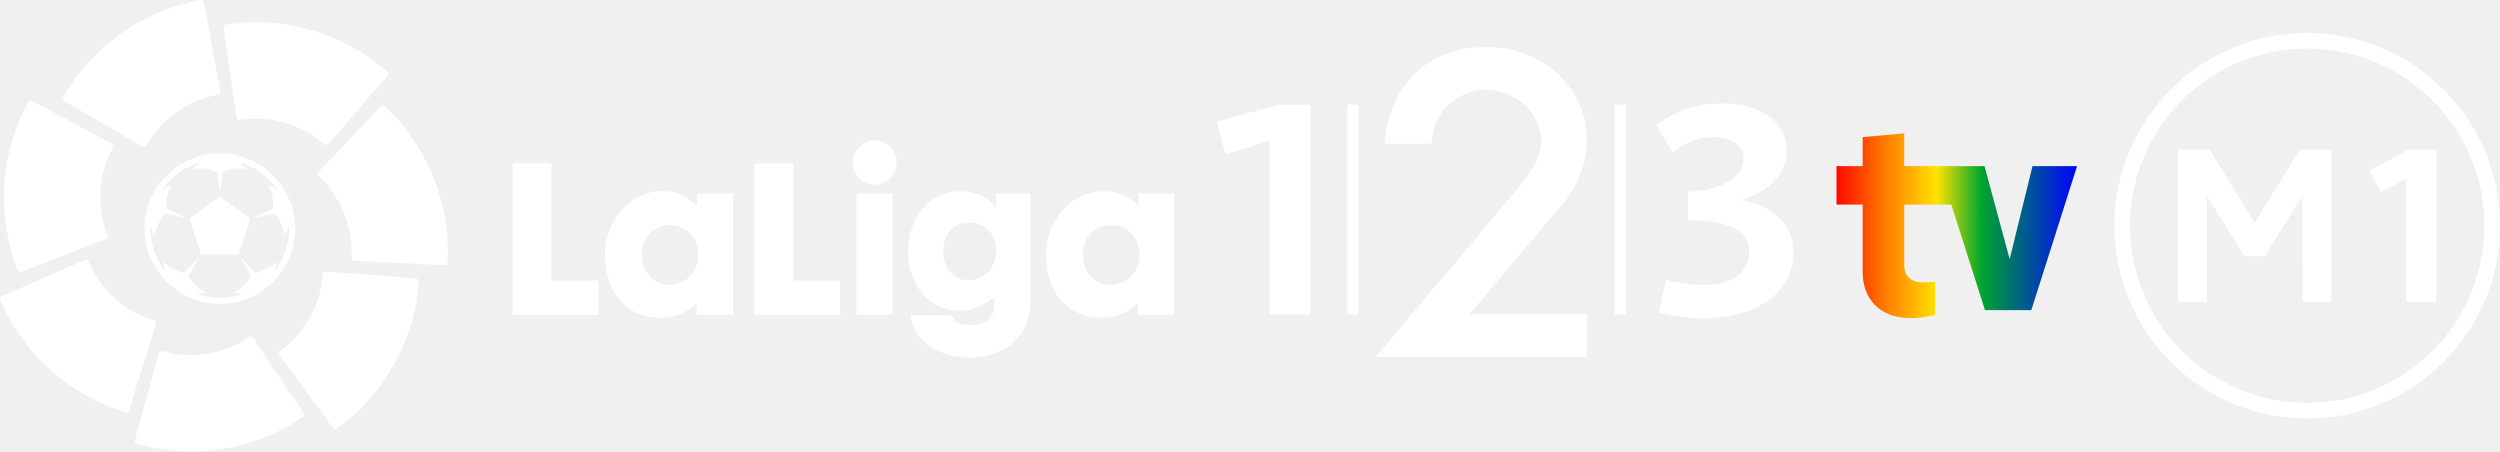
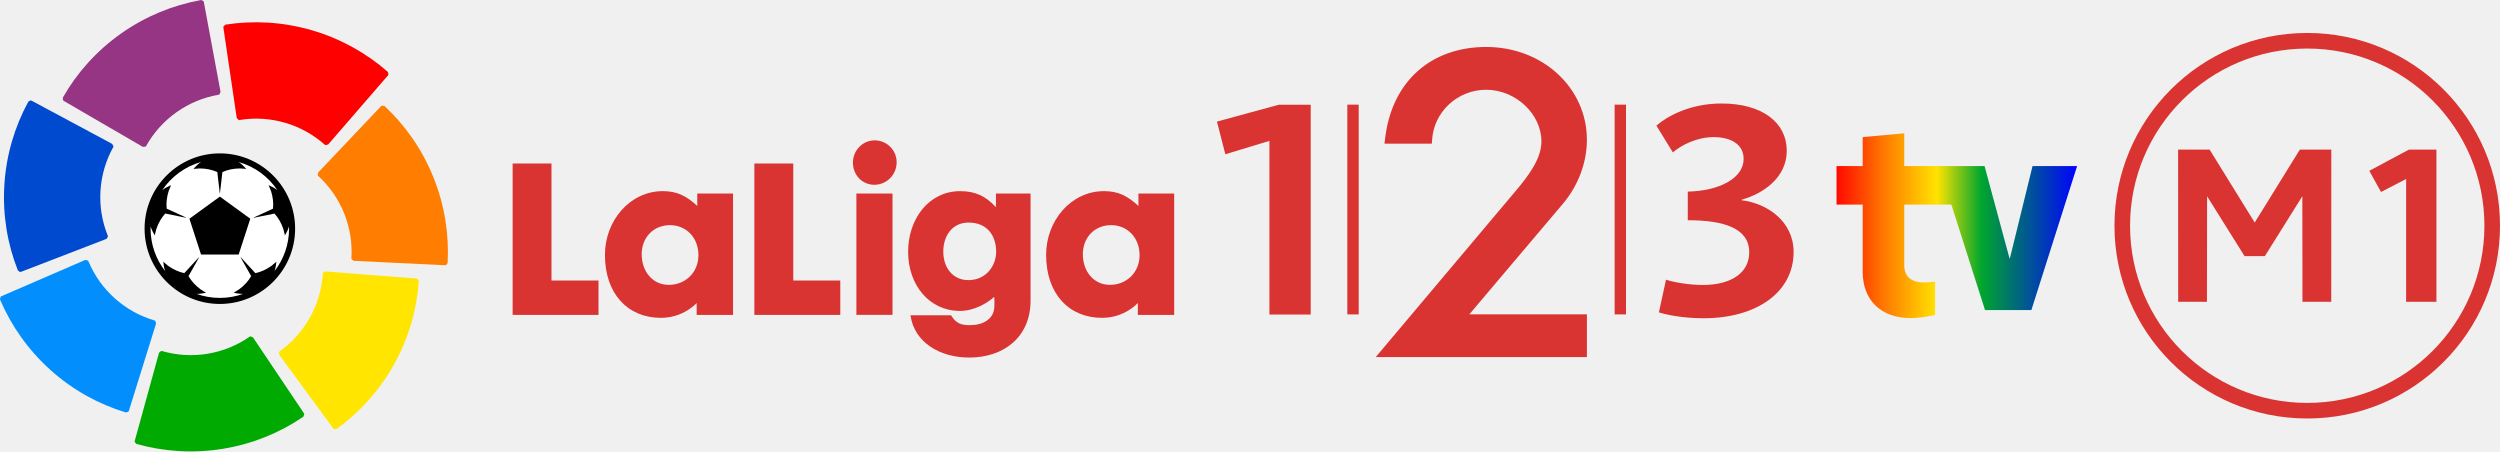
- <svg xmlns="http://www.w3.org/2000/svg" version="1.1" viewBox="0 0 5349.9 966" xml:space="preserve">
+ <svg xmlns="http://www.w3.org/2000/svg" width="5349.7" height="965.98" version="1.1" viewBox="0 0 5349.7 965.98" xml:space="preserve">
  <defs>
-     <linearGradient id="a" x1="798.43" x2="867.92" y1="707.66" y2="707.66" gradientTransform="matrix(5.5562 0 0 5.5562 -1220.7 -2927.1)" gradientUnits="userSpaceOnUse">
+     <linearGradient id="a-1" x1="798.43" x2="867.92" y1="707.66" y2="707.66" gradientTransform="matrix(1.3333,0,0,-1.3333,-357.22,1030.5)" gradientUnits="userSpaceOnUse">
      <stop stop-color="#ff0900" offset="0" />
      <stop stop-color="#ff7900" offset=".197" />
      <stop stop-color="#ffe300" offset=".417" />
      <stop stop-color="#00a62d" offset=".602" />
      <stop stop-color="#0002ff" offset="1" />
    </linearGradient>
  </defs>
-   <g transform="matrix(1.3333 0 0 -1.3333 -357.22 1822.6)">
-     <g transform="matrix(5.5562 0 0 5.5562 -1220.7 -2927.1)" fill="#fff">
-       <g transform="matrix(8.8364 0 0 8.8364 286.07 744.67)">
-         <path d="m0 0 4e-3 -0.085 0.032-0.028 2.572-1.495 6e-3 -3e-3 0.087 6e-3 0.021 0.021 7e-3 0.012c0.237 0.421 0.568 0.796 0.988 1.094 0.421 0.298 0.888 0.485 1.365 0.568l0.01 2e-3 0.029 0.014 0.034 0.081-1e-3 5e-3 -0.544 2.925-1e-3 6e-3 -0.015 0.033-0.076 0.033-7e-3 -2e-3c-0.909-0.165-1.809-0.528-2.612-1.096-0.805-0.57-1.441-1.287-1.899-2.091" fill="#fff" fill-rule="evenodd" />
+   <g transform="matrix(5.5561 0 0 5.5561 .045271 -.32337)">
+     <g transform="matrix(11.782,0,0,-11.782,84.662,59.124)" fill="#fff">
+       <path d="m0 0c-1.357 0-2.461-1.104-2.461-2.461 0-1.358 1.104-2.462 2.461-2.462s2.461 1.104 2.461 2.462c0 1.357-1.104 2.461-2.461 2.461" fill="#fff" fill-rule="evenodd" />
+     </g>
+     <g transform="matrix(11.782,0,0,-11.782,24.197,37.631)" fill="#963583">
+       <path d="m0 0 4e-3 -0.085 0.032-0.028 2.572-1.495 6e-3 -3e-3 0.087 6e-3 0.021 0.021 7e-3 0.012c0.237 0.421 0.568 0.796 0.988 1.094 0.421 0.298 0.888 0.485 1.365 0.568l0.01 2e-3 0.029 0.014 0.034 0.081-1e-3 5e-3 -0.544 2.925-1e-3 6e-3 -0.015 0.033-0.076 0.033-7e-3 -2e-3c-0.909-0.165-1.809-0.528-2.612-1.096-0.805-0.57-1.441-1.287-1.899-2.091" fill="#963583" fill-rule="evenodd" />
+     </g>
+     <g transform="matrix(11.782,0,0,-11.782,6.8776,104.22)" fill="#004ad0">
+       <path d="m0 0 0.07-0.05 0.041 8e-3 2.775 1.07 7e-3 1e-3 0.051 0.073-4e-3 0.029-5e-3 0.014c-0.18 0.448-0.266 0.94-0.235 1.454 0.031 0.516 0.177 0.997 0.411 1.421l5e-3 9e-3 8e-3 0.031-0.042 0.078-5e-3 2e-3 -2.622 1.406-5e-3 3e-3 -0.034 9e-3 -0.075-0.039-3e-3 -7e-3 1e-3 1e-3c-0.442-0.812-0.722-1.74-0.781-2.723-0.06-0.984 0.102-1.93 0.442-2.789" fill="#004ad0" fill-rule="evenodd" />
+     </g>
+     <g transform="matrix(11.782,0,0,-11.782,48.463,158.91)" fill="#028ffd">
+       <path d="m0 0 0.082 0.023 0.019 0.037 0.885 2.841 2e-3 6e-3 -0.024 0.084-0.026 0.015-0.013 4e-3c-0.462 0.138-0.903 0.377-1.287 0.72-0.384 0.344-0.67 0.758-0.858 1.204l-3e-3 9e-3 -0.019 0.026-0.088 0.015-5e-3 -2e-3 -2.73-1.181-6e-3 -3e-3 -0.028-0.021-0.015-0.083 2e-3 -6e-3c0.363-0.85 0.917-1.646 1.651-2.303 0.733-0.658 1.576-1.118 2.461-1.385" fill="#028ffd" fill-rule="evenodd" />
+     </g>
+     <g transform="matrix(11.782,0,0,-11.782,116.81,160.55)" fill="#0a0">
+       <path d="m0 0 0.033 0.079-0.016 0.038-1.658 2.47-4e-3 6e-3 -0.081 0.034-0.028-0.01-0.011-8e-3c-0.397-0.275-0.86-0.468-1.367-0.552-0.51-0.083-1.011-0.047-1.477 0.087l-0.01 3e-3 -0.031 1e-3 -0.067-0.059-1e-3 -5e-3 -0.791-2.869-2e-3 -4e-3 -1e-3 -0.037 0.055-0.063 7e-3 -2e-3h-1e-3c0.889-0.25 1.857-0.317 2.829-0.157 0.972 0.159 1.859 0.526 2.622 1.048" fill="#0a0" fill-rule="evenodd" />
+     </g>
+     <g transform="matrix(11.782,0,0,-11.782,161.3,108.34)" fill="#ffe500">
+       <path d="m0 0-0.041 0.075-0.04 0.01-2.966 0.232-6e-3 1e-3 -0.077-0.043-0.01-0.029v-0.014c-0.032-0.482-0.166-0.964-0.416-1.414-0.251-0.452-0.59-0.823-0.983-1.104l-9e-3 -7e-3 -0.021-0.024 5e-3 -0.088 3e-3 -5e-3 1.76-2.399 2e-3 -4e-3 0.029-0.024 0.083 4e-3 5e-3 4e-3c0.749 0.543 1.401 1.26 1.879 2.121 0.478 0.862 0.739 1.785 0.803 2.707" fill="#ffe500" fill-rule="evenodd" />
+     </g>
+     <g transform="matrix(11.782,0,0,-11.782,148.1,40.898)" fill="#ff7d00">
+       <path d="m0 0-0.084 0.015-0.034-0.024-2.048-2.159-5e-3 -5e-3 -0.014-0.086 0.016-0.025 0.01-0.01c0.355-0.328 0.644-0.736 0.838-1.213 0.193-0.479 0.267-0.976 0.238-1.46l-1e-3 -0.01 7e-3 -0.031 0.071-0.052h5e-3l2.973-0.144h4e-3l0.036 6e-3 0.05 0.067v8e-3c0.05 0.922-0.096 1.88-0.465 2.794s-0.921 1.698-1.597 2.329" fill="#ff7d00" fill-rule="evenodd" />
+     </g>
+     <g transform="matrix(11.782,0,0,-11.782,86.809,9.5522)" fill="#f00">
+       <path d="m0 0-0.063-0.058-3e-3 -0.041 0.435-2.944 1e-3 -6e-3 0.059-0.065 0.03-3e-3 0.014 2e-3c0.476 0.077 0.976 0.053 1.47-0.09 0.497-0.143 0.934-0.392 1.297-0.713l7e-3 -6e-3 0.028-0.015 0.085 0.024 4e-3 4e-3 1.948 2.25 3e-3 3e-3 0.016 0.033-0.021 0.081-6e-3 4e-3h1e-3c-0.696 0.608-1.541 1.085-2.486 1.359-0.947 0.273-1.905 0.324-2.819 0.181" fill="#f00" fill-rule="evenodd" />
+     </g>
+     <g transform="matrix(11.782,0,0,-11.782,84.662,59.124)">
+       <path d="m0 0c-1.357 0-2.461-1.104-2.461-2.461 0-1.358 1.104-2.462 2.461-2.462s2.461 1.104 2.461 2.462c0 1.357-1.104 2.461-2.461 2.461m1.788-3.848c0.037 0.099 0.049 0.216 0.061 0.306l-0.16-0.134c-0.169-0.122-0.352-0.203-0.527-0.24l-0.477 0.519-6e-3 -4e-3 0.345-0.612c-0.09-0.157-0.223-0.308-0.396-0.433l-0.176-0.111c0.089-0.016 0.203-0.04 0.309-0.036-0.237-0.086-0.494-0.132-0.761-0.132-0.268 0-0.524 0.046-0.763 0.132 0.107-5e-3 0.221 0.02 0.311 0.036l-0.177 0.111c-0.171 0.125-0.305 0.276-0.395 0.433l0.345 0.612-6e-3 4e-3 -0.477-0.518c-0.176 0.036-0.358 0.117-0.528 0.239l-0.159 0.134c0.012-0.091 0.023-0.208 0.062-0.308-0.299 0.384-0.477 0.864-0.477 1.389l2e-3 0.074c0.027-0.107 0.089-0.212 0.133-0.295l0.051 0.202c0.066 0.203 0.169 0.378 0.293 0.513l0.681-0.138 2e-3 7e-3 -0.636 0.291c-0.019 0.178 1e-3 0.376 0.065 0.574l0.078 0.194c-0.087-0.042-0.203-0.093-0.289-0.166 0.297 0.444 0.746 0.776 1.272 0.924-0.098-0.058-0.183-0.155-0.252-0.227l0.208 0.015c0.211 0 0.408-0.044 0.573-0.118l0.08-0.689h7e-3l0.08 0.689c0.164 0.074 0.361 0.118 0.572 0.118l0.208-0.015c-0.069 0.071-0.154 0.168-0.252 0.226 0.526-0.148 0.974-0.479 1.27-0.922-0.085 0.072-0.2 0.123-0.287 0.165l0.078-0.194c0.064-0.199 0.084-0.396 0.065-0.575l-0.635-0.291 2e-3 -7e-3 0.681 0.138c0.123-0.134 0.226-0.31 0.292-0.512l0.05-0.202c0.045 0.083 0.107 0.187 0.133 0.293l2e-3 -0.072c0-0.524-0.178-1.005-0.475-1.387" fill-rule="evenodd" />
+     </g>
+     <g transform="matrix(11.782,0,0,-11.782,72.943,84.297)">
+       <path d="m0 0 0.38-1.17h1.23l0.38 1.17-0.995 0.723" fill-rule="evenodd" />
+     </g>
+     <g fill="#da3432">
+       <g transform="matrix(11.782,0,0,-11.782,230.5,121.34)">
+         <path d="m0 0h-2.807v4.949h1.27v-3.825h1.537" fill="#da3432" fill-rule="evenodd" />
      </g>
-       <g transform="matrix(8.8364 0 0 8.8364 273.08 694.73)">
-         <path d="m0 0 0.07-0.05 0.041 8e-3 2.775 1.07 7e-3 1e-3 0.051 0.073-4e-3 0.029-5e-3 0.014c-0.18 0.448-0.266 0.94-0.235 1.454 0.031 0.516 0.177 0.997 0.411 1.421l5e-3 9e-3 8e-3 0.031-0.042 0.078-5e-3 2e-3 -2.622 1.406-5e-3 3e-3 -0.034 9e-3 -0.075-0.039-3e-3 -7e-3 1e-3 1e-3c-0.442-0.812-0.722-1.74-0.781-2.723-0.06-0.984 0.102-1.93 0.442-2.789" fill="#fff" fill-rule="evenodd" />
+       <g transform="matrix(11.782,0,0,-11.782,232.98,98.19)">
+         <path d="m0 0c0 1.105 0.807 2.081 1.893 2.081 0.477 0 0.775-0.162 1.125-0.485v0.406h1.169v-3.967h-1.189v0.388s-0.425-0.484-1.168-0.484c-1.087 0-1.83 0.788-1.83 2.061m2.129 0.969c-0.566 0-0.928-0.426-0.928-0.949 0-0.55 0.343-1.003 0.889-1.003 0.528 0 0.966 0.395 0.966 0.97 0 0.581-0.406 0.982-0.927 0.982" fill="#da3432" fill-rule="evenodd" />
      </g>
-       <g transform="matrix(8.8364 0 0 8.8364 304.27 653.71)">
-         <path d="m0 0 0.082 0.023 0.019 0.037 0.885 2.841 2e-3 6e-3 -0.024 0.084-0.026 0.015-0.013 4e-3c-0.462 0.138-0.903 0.377-1.287 0.72-0.384 0.344-0.67 0.758-0.858 1.204l-3e-3 9e-3 -0.019 0.026-0.088 0.015-5e-3 -2e-3 -2.73-1.181-6e-3 -3e-3 -0.028-0.021-0.015-0.083 2e-3 -6e-3c0.363-0.85 0.917-1.646 1.651-2.303 0.733-0.658 1.576-1.118 2.461-1.385" fill="#fff" fill-rule="evenodd" />
+       <g transform="matrix(11.782,0,0,-11.782,323.62,121.34)">
+         <path d="m0 0h-2.809v4.949h1.272v-3.825h1.537" fill="#da3432" fill-rule="evenodd" />
      </g>
-       <g transform="matrix(8.8364 0 0 8.8364 355.53 652.48)">
-         <path d="m0 0 0.033 0.079-0.016 0.038-1.658 2.47-4e-3 6e-3 -0.081 0.034-0.028-0.01-0.011-8e-3c-0.397-0.275-0.86-0.468-1.367-0.552-0.51-0.083-1.011-0.047-1.477 0.087l-0.01 3e-3 -0.031 1e-3 -0.067-0.059-1e-3 -5e-3 -0.791-2.869-2e-3 -4e-3 -1e-3 -0.037 0.055-0.063 7e-3 -2e-3h-1e-3c0.889-0.25 1.857-0.317 2.829-0.157 0.972 0.159 1.859 0.526 2.622 1.048" fill="#fff" fill-rule="evenodd" />
+       <path d="m328.48 62.711c0-4.713 3.735-8.601 8.388-8.601 4.63 0 8.459 3.723 8.459 8.459 0 4.783-3.829 8.659-8.624 8.659-4.559 0-8.223-3.723-8.223-8.518m1.343 58.625h13.914v-46.75h-13.914z" fill-rule="evenodd" stroke-width="1.333" />
+       <g transform="matrix(11.782,0,0,-11.782,349.74,97.043)">
+         <path d="m0 0c0 1.072 0.673 1.983 1.703 1.983 0.495 0 0.832-0.161 1.168-0.523v0.446h1.132v-3.496c0-1.227-0.909-1.867-2.002-1.867-0.96 0-1.798 0.491-1.924 1.383h1.327c0.165-0.272 0.33-0.323 0.623-0.323 0.413 0 0.793 0.193 0.793 0.626 0 0.104 7e-3 0.195-6e-3 0.298-0.229-0.207-0.654-0.459-1.118-0.459-1.009 0-1.696 0.853-1.696 1.932m1.976 0.956c-0.553 0-0.826-0.458-0.826-0.949 0-0.511 0.298-0.932 0.819-0.932 0.591 0 0.909 0.48 0.909 0.925 0 0.53-0.293 0.956-0.902 0.956" fill="#da3432" fill-rule="evenodd" />
      </g>
-       <g transform="matrix(8.8364 0 0 8.8364 388.9 691.64)">
-         <path d="m0 0-0.041 0.075-0.04 0.01-2.966 0.232-6e-3 1e-3 -0.077-0.043-0.01-0.029v-0.014c-0.032-0.482-0.166-0.964-0.416-1.414-0.251-0.452-0.59-0.823-0.983-1.104l-9e-3 -7e-3 -0.021-0.024 5e-3 -0.088 3e-3 -5e-3 1.76-2.399 2e-3 -4e-3 0.029-0.024 0.083 4e-3 5e-3 4e-3c0.749 0.543 1.401 1.26 1.879 2.121 0.478 0.862 0.739 1.785 0.803 2.707" fill="#fff" fill-rule="evenodd" />
+       <g transform="matrix(11.782,0,0,-11.782,402.89,98.19)">
+         <path d="m0 0c0 1.105 0.806 2.081 1.893 2.081 0.476 0 0.775-0.162 1.125-0.485v0.406h1.169v-3.967h-1.189v0.388s-0.426-0.484-1.168-0.484c-1.087 0-1.83 0.788-1.83 2.061m2.128 0.969c-0.566 0-0.927-0.426-0.927-0.949 0-0.55 0.342-1.003 0.889-1.003 0.527 0 0.965 0.395 0.965 0.97 0 0.581-0.406 0.982-0.927 0.982" fill="#da3432" fill-rule="evenodd" />
      </g>
-       <g transform="matrix(8.8364 0 0 8.8364 379 742.22)">
-         <path d="m0 0-0.084 0.015-0.034-0.024-2.048-2.159-5e-3 -5e-3 -0.014-0.086 0.016-0.025 0.01-0.01c0.355-0.328 0.644-0.736 0.838-1.213 0.193-0.479 0.267-0.976 0.238-1.46l-1e-3 -0.01 7e-3 -0.031 0.071-0.052h5e-3l2.973-0.144h4e-3l0.036 6e-3 0.05 0.067v8e-3c0.05 0.922-0.096 1.88-0.465 2.794s-0.921 1.698-1.597 2.329" fill="#fff" fill-rule="evenodd" />
+       <g transform="matrix(11.782,0,0,-11.782,504.8,121.19)">
+         <path d="m0 0v6.857h-1.045l-2.02-0.55 0.274-1.068 1.441 0.437v-5.676" fill="#da3432" fill-rule="evenodd" />
      </g>
-       <g transform="matrix(8.8364 0 0 8.8364 333.03 765.73)">
-         <path d="m0 0-0.063-0.058-3e-3 -0.041 0.435-2.944 1e-3 -6e-3 0.059-0.065 0.03-3e-3 0.014 2e-3c0.476 0.077 0.976 0.053 1.47-0.09 0.497-0.143 0.934-0.392 1.297-0.713l7e-3 -6e-3 0.028-0.015 0.085 0.024 4e-3 4e-3 1.948 2.25 3e-3 3e-3 0.016 0.033-0.021 0.081-6e-3 4e-3h1e-3c-0.696 0.608-1.541 1.085-2.486 1.359-0.947 0.273-1.905 0.324-2.819 0.181" fill="#fff" fill-rule="evenodd" />
+       <path d="m518.9 121.15h4.383v-80.787h-4.383z" stroke-width="1.333" />
+       <path d="m621.85 121.15h4.383v-80.787h-4.383z" stroke-width="1.333" />
+       <g transform="matrix(11.782,0,0,-11.782,656.11,122.63)">
+         <path d="m0 0c1.725 0 2.943 0.844 2.943 2.166 0 1.019-0.893 1.598-1.695 1.69v0.021c0.7 0.193 1.471 0.722 1.471 1.596 0 0.926-0.801 1.547-2.131 1.547-1.024 0-1.765-0.407-2.131-0.723l0.538-0.874c0.275 0.233 0.782 0.498 1.33 0.498 0.568 0 0.984-0.234 0.984-0.712 0-0.641-0.812-1.048-1.826-1.069v-0.936c1.187 0 2.009-0.264 2.009-1.047 0-0.692-0.619-1.069-1.512-1.069-0.497 0-1.004 0.102-1.208 0.173l-0.233-1.068c0.253-0.082 0.792-0.193 1.461-0.193" fill="#da3432" fill-rule="evenodd" />
      </g>
-       <g transform="matrix(8.8364 0 0 8.8364 331.42 728.55)">
-         <path d="m0 0c-1.357 0-2.461-1.104-2.461-2.461 0-1.358 1.104-2.462 2.461-2.462s2.461 1.104 2.461 2.462c0 1.357-1.104 2.461-2.461 2.461m1.788-3.848c0.037 0.099 0.049 0.216 0.061 0.306l-0.16-0.134c-0.169-0.122-0.352-0.203-0.527-0.24l-0.477 0.519-6e-3 -4e-3 0.345-0.612c-0.09-0.157-0.223-0.308-0.396-0.433l-0.176-0.111c0.089-0.016 0.203-0.04 0.309-0.036-0.237-0.086-0.494-0.132-0.761-0.132-0.268 0-0.524 0.046-0.763 0.132 0.107-5e-3 0.221 0.02 0.311 0.036l-0.177 0.111c-0.171 0.125-0.305 0.276-0.395 0.433l0.345 0.612-6e-3 4e-3 -0.477-0.518c-0.176 0.036-0.358 0.117-0.528 0.239l-0.159 0.134c0.012-0.091 0.023-0.208 0.062-0.308-0.299 0.384-0.477 0.864-0.477 1.389l2e-3 0.074c0.027-0.107 0.089-0.212 0.133-0.295l0.051 0.202c0.066 0.203 0.169 0.378 0.293 0.513l0.681-0.138 2e-3 7e-3 -0.636 0.291c-0.019 0.178 1e-3 0.376 0.065 0.574l0.078 0.194c-0.087-0.042-0.203-0.093-0.289-0.166 0.297 0.444 0.746 0.776 1.272 0.924-0.098-0.058-0.183-0.155-0.252-0.227l0.208 0.015c0.211 0 0.408-0.044 0.573-0.118l0.08-0.689h7e-3l0.08 0.689c0.164 0.074 0.361 0.118 0.572 0.118l0.208-0.015c-0.069 0.071-0.154 0.168-0.252 0.226 0.526-0.148 0.974-0.479 1.27-0.922-0.085 0.072-0.2 0.123-0.287 0.165l0.078-0.194c0.064-0.199 0.084-0.396 0.065-0.575l-0.635-0.291 2e-3 -7e-3 0.681 0.138c0.123-0.134 0.226-0.31 0.292-0.512l0.05-0.202c0.045 0.083 0.107 0.187 0.133 0.293l2e-3 -0.072c0-0.524-0.178-1.005-0.475-1.387" fill="#fff" fill-rule="evenodd" />
-       </g>
-       <g transform="matrix(8.8364 0 0 8.8364 322.63 709.67)">
-         <path d="m0 0 0.38-1.17h1.23l0.38 1.17-0.995 0.723" fill="#fff" fill-rule="evenodd" />
-       </g>
-       <g transform="matrix(8.8364 0 0 8.8364 440.8 681.89)">
-         <path d="m0 0h-2.807v4.949h1.27v-3.825h1.537" fill="#fff" fill-rule="evenodd" />
-       </g>
-       <g transform="matrix(8.8364 0 0 8.8364 442.66 699.25)">
-         <path d="m0 0c0 1.105 0.807 2.081 1.893 2.081 0.477 0 0.775-0.162 1.125-0.485v0.406h1.169v-3.967h-1.189v0.388s-0.425-0.484-1.168-0.484c-1.087 0-1.83 0.788-1.83 2.061m2.129 0.969c-0.566 0-0.928-0.426-0.928-0.949 0-0.55 0.343-1.003 0.889-1.003 0.528 0 0.966 0.395 0.966 0.97 0 0.581-0.406 0.982-0.927 0.982" fill="#fff" fill-rule="evenodd" />
-       </g>
-       <g transform="matrix(8.8364 0 0 8.8364 510.64 681.89)">
-         <path d="m0 0h-2.809v4.949h1.272v-3.825h1.537" fill="#fff" fill-rule="evenodd" />
-       </g>
-       <path d="m514.29 725.86c0 3.535 2.801 6.451 6.292 6.451 3.473 0 6.345-2.792 6.345-6.345 0-3.588-2.872-6.495-6.468-6.495-3.42 0-6.168 2.792-6.168 6.389m1.007-43.97h10.436v35.063h-10.436z" fill-rule="evenodd" />
-       <g transform="matrix(8.8364 0 0 8.8364 530.23 700.11)">
-         <path d="m0 0c0 1.072 0.673 1.983 1.703 1.983 0.495 0 0.832-0.161 1.168-0.523v0.446h1.132v-3.496c0-1.227-0.909-1.867-2.002-1.867-0.96 0-1.798 0.491-1.924 1.383h1.327c0.165-0.272 0.33-0.323 0.623-0.323 0.413 0 0.793 0.193 0.793 0.626 0 0.104 7e-3 0.195-6e-3 0.298-0.229-0.207-0.654-0.459-1.118-0.459-1.009 0-1.696 0.853-1.696 1.932m1.976 0.956c-0.553 0-0.826-0.458-0.826-0.949 0-0.511 0.298-0.932 0.819-0.932 0.591 0 0.909 0.48 0.909 0.925 0 0.53-0.293 0.956-0.902 0.956" fill="#fff" fill-rule="evenodd" />
-       </g>
-       <g transform="matrix(8.8364 0 0 8.8364 570.1 699.25)">
-         <path d="m0 0c0 1.105 0.806 2.081 1.893 2.081 0.476 0 0.775-0.162 1.125-0.485v0.406h1.169v-3.967h-1.189v0.388s-0.426-0.484-1.168-0.484c-1.087 0-1.83 0.788-1.83 2.061m2.128 0.969c-0.566 0-0.927-0.426-0.927-0.949 0-0.55 0.342-1.003 0.889-1.003 0.527 0 0.965 0.395 0.965 0.97 0 0.581-0.406 0.982-0.927 0.982" fill="#fff" fill-rule="evenodd" />
-       </g>
-       <g transform="matrix(8.8364 0 0 8.8364 646.53 682)">
-         <path d="m0 0v6.857h-1.045l-2.02-0.55 0.274-1.068 1.441 0.437v-5.676" fill="#fff" fill-rule="evenodd" />
-       </g>
-       <path d="m657.11 682.03h3.287v60.592h-3.287z" />
-       <path d="m734.32 682.03h3.287v60.592h-3.287z" />
-       <g transform="matrix(8.8364 0 0 8.8364 760.02 680.92)">
-         <path d="m0 0c1.725 0 2.943 0.844 2.943 2.166 0 1.019-0.893 1.598-1.695 1.69v0.021c0.7 0.193 1.471 0.722 1.471 1.596 0 0.926-0.801 1.547-2.131 1.547-1.024 0-1.765-0.407-2.131-0.723l0.538-0.874c0.275 0.233 0.782 0.498 1.33 0.498 0.568 0 0.984-0.234 0.984-0.712 0-0.641-0.812-1.048-1.826-1.069v-0.936c1.187 0 2.009-0.264 2.009-1.047 0-0.692-0.619-1.069-1.512-1.069-0.497 0-1.004 0.102-1.208 0.173l-0.233-1.068c0.253-0.082 0.792-0.193 1.461-0.193" fill="#fff" fill-rule="evenodd" />
-       </g>
-       <g transform="matrix(8.8364 0 0 8.8364 665.31 669.71)">
-         <path d="m0 0 4.566 5.42c0.412 0.487 0.85 1.056 0.85 1.628 0 0.9-0.844 1.69-1.805 1.69-0.929 0-1.705-0.713-1.767-1.624l-0.01-0.139h-1.548l0.02 0.167c0.214 1.847 1.48 2.995 3.305 2.995 1.846 0 3.292-1.335 3.292-3.038 0-0.735-0.282-1.492-0.775-2.076l-3.067-3.625h3.842v-1.398h-6.903" fill="#fff" fill-rule="evenodd" />
+       <g transform="matrix(11.782,0,0,-11.782,529.84,137.58)">
+         <path d="m0 0 4.566 5.42c0.412 0.487 0.85 1.056 0.85 1.628 0 0.9-0.844 1.69-1.805 1.69-0.929 0-1.705-0.713-1.767-1.624l-0.01-0.139h-1.548l0.02 0.167c0.214 1.847 1.48 2.995 3.305 2.995 1.846 0 3.292-1.335 3.292-3.038 0-0.735-0.282-1.492-0.775-2.076l-3.067-3.625h3.842v-1.398h-6.903" fill="#da3432" fill-rule="evenodd" />
      </g>
    </g>
-     <path d="m3257.5 1146.9v-46.544h-41.978v-61.764h41.978v-107.77c0-43.794 27.445-74.381 76.836-74.381 15.122 0 22.044 1.718 39.326 4.91v53.515c-5.722-0.599-11.613-1.125-18.608-1.178-20.572 0-30.833 10.359-30.833 27.69v97.211h75.56l54.055-169.34h74.381l73.399 231.1h-71.534l-36.381-148.22h-0.54l-40.063 148.22h-128.88v52.632l-66.722-6.088" fill="url(#a)" />
-     <path d="m3971 1314.1a309.37 309.37 0 0 1-309.38-309.38 309.37 309.37 0 0 1 309.38-309.38 309.37 309.37 0 0 1 309.38 309.38 309.37 309.37 0 0 1-309.38 309.38zm0-25.02a284.36 284.36 0 0 0 284.36-284.36 284.36 284.36 0 0 0-284.36-284.36 284.36 284.36 0 0 0-284.36 284.36 284.36 284.36 0 0 0 284.36 284.36z" fill="#fff" style="paint-order:normal" />
-     <g transform="translate(3.7549 1.0304)" fill="#fff" stroke-width=".75">
+     <path d="m717.39 52.858v11.169h-10.073v14.821h10.073v25.861c0 10.509 6.586 17.849 18.438 17.849 3.629 0 5.29-0.412 9.437-1.178v-12.842c-1.373 0.144-2.787 0.27-4.465 0.283-4.937 0-7.399-2.486-7.399-6.645v-23.327h18.132l12.972 40.635h17.849l17.613-55.456h-17.166l-8.73 35.568h-0.13l-9.614-35.568h-30.927v-12.63l-16.012 1.461" fill="url(#a-1)" stroke-width="1.333" />
+   </g>
+   <g transform="translate(-.0934 .027953)" fill="#da3432">
+     <path d="m4937.3 70.51a412.48 412.48 0 0 0-412.5 412.5 412.48 412.48 0 0 0 412.5 412.5 412.48 412.48 0 0 0 412.5-412.5 412.48 412.48 0 0 0-412.5-412.5zm0 33.359a379.14 379.14 0 0 1 379.14 379.14 379.14 379.14 0 0 1-379.14 379.14 379.14 379.14 0 0 1-379.14-379.14 379.14 379.14 0 0 1 379.14-379.14z" stroke-width="1.333" style="paint-order:normal" />
+     <g transform="matrix(1.3333 0 0 -1.3333 -352.21 1821.2)" stroke-width=".75">
      <path d="m3760 1125.8h50.582l72.34-117.01 72.4 117.01h50.544l-0.097-244.25h-46.195l-0.21 169.41-60.128-96.045h-32.629l-60.106 96.045-0.217-169.41h-46.18z" />
      <path d="m4130.3 1125.8 44.281 2e-4v-244.26h-48.643v197.13l-40.285-20.848-18.8 33.994z" />
    </g>
  </g>
</svg>
